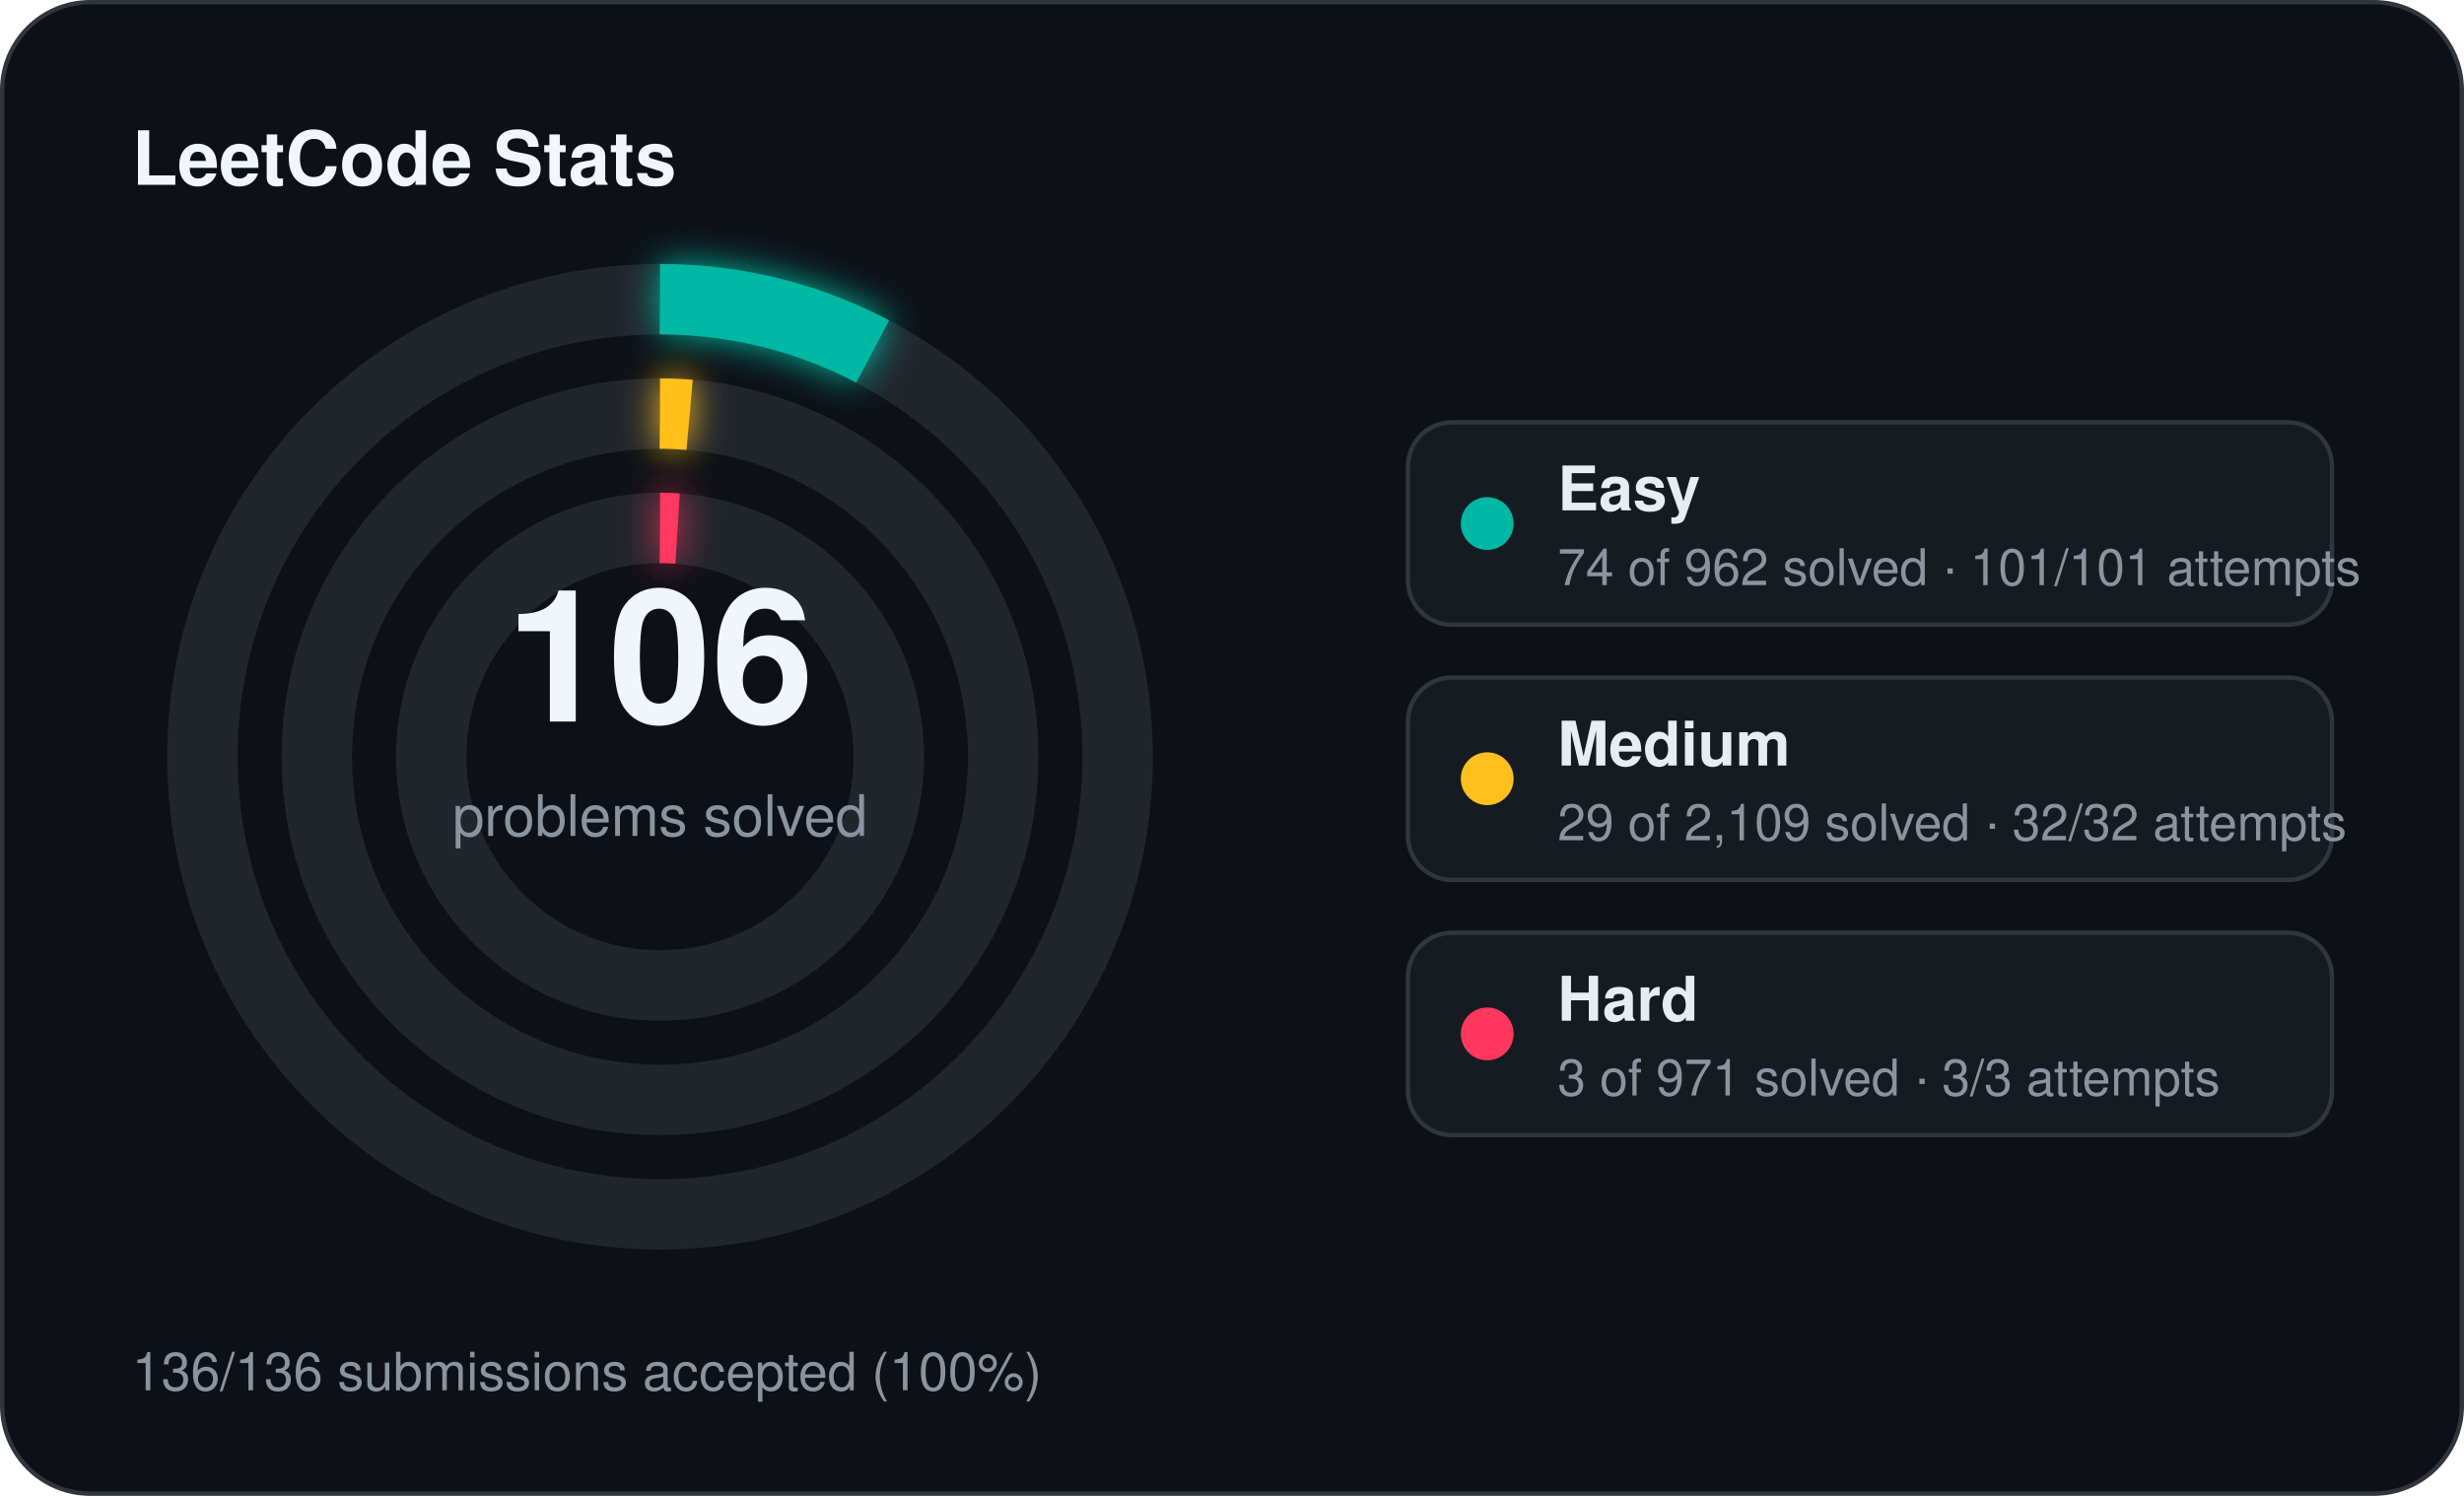
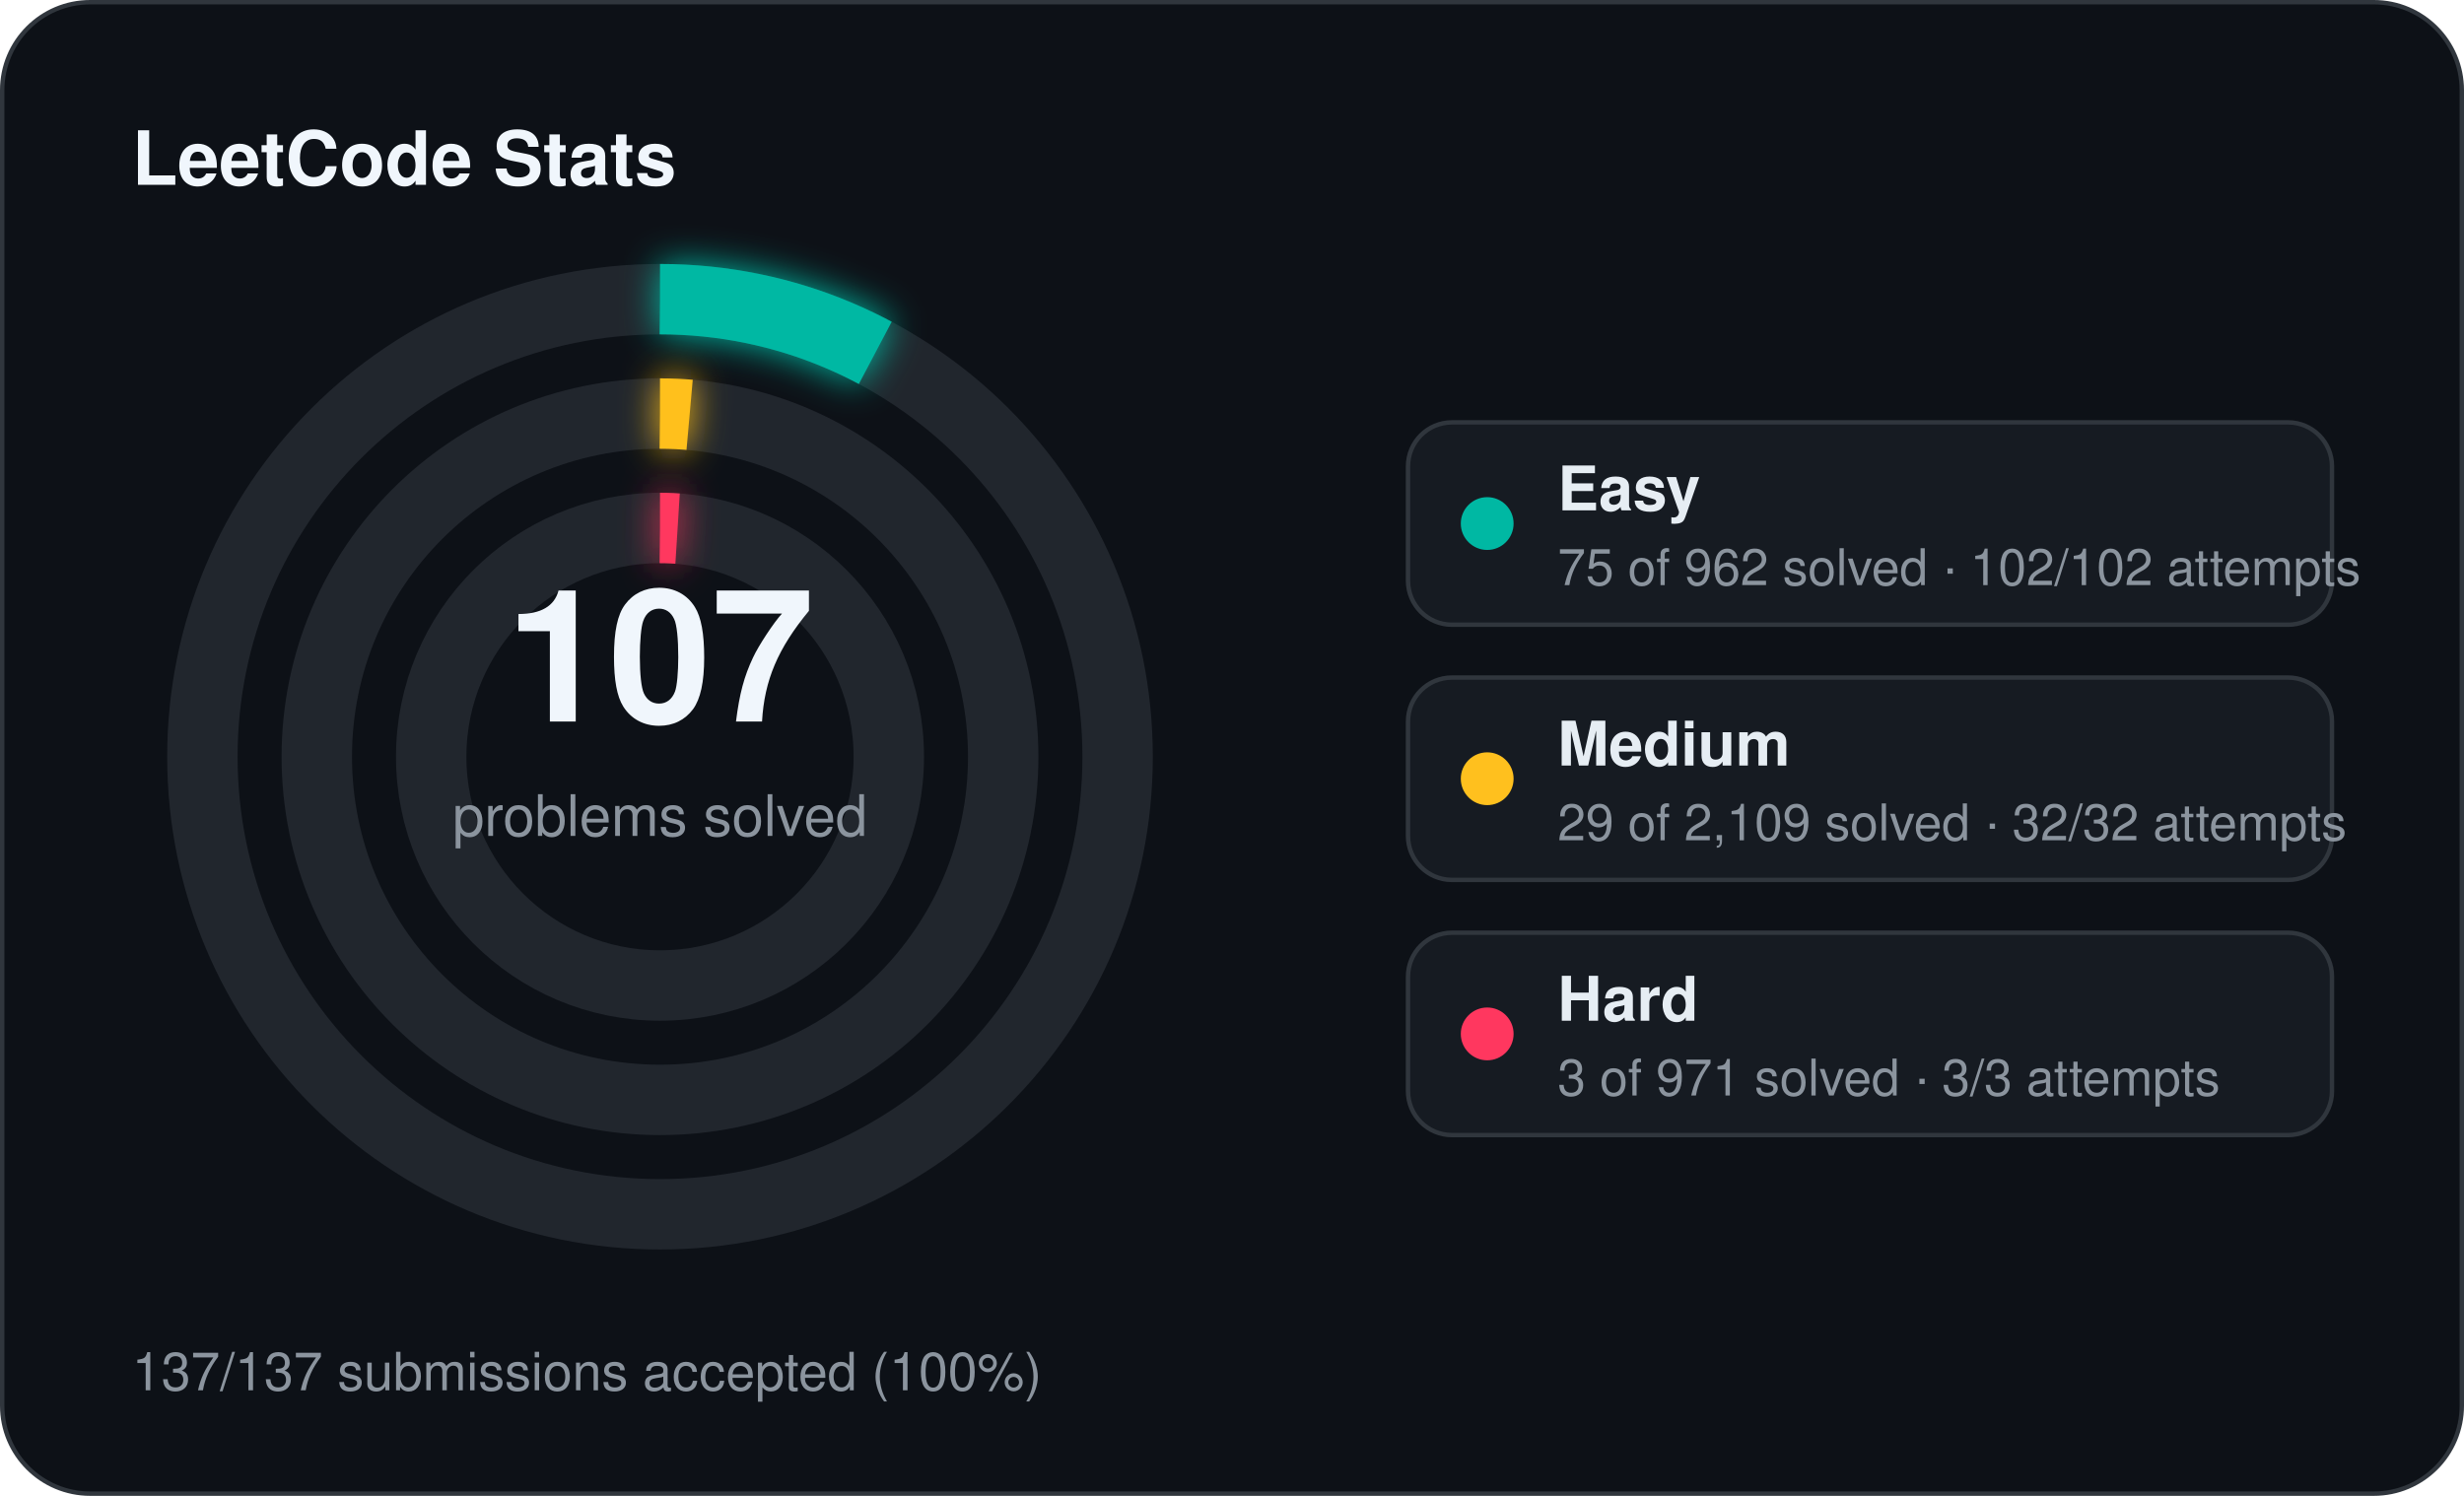
<svg xmlns="http://www.w3.org/2000/svg" width="560" height="340" viewBox="0 0 560 340">
  <defs>
    <filter id="stats-glow" x="-60%" y="-60%" width="220%" height="220%">
      <feGaussianBlur stdDeviation="4" result="blur" />
      <feMerge>
        <feMergeNode in="blur" />
        <feMergeNode in="SourceGraphic" />
      </feMerge>
    </filter>
  </defs>
  <rect x="0.5" y="0.5" width="559" height="339" rx="20" fill="#0d1117" stroke="#30363d" stroke-width="1" />
  <text x="30" y="42" fill="#f0f6fc" font-family="Segoe UI, Helvetica, Arial, sans-serif" font-size="17" font-weight="700">LeetCode Stats</text>
  <circle cx="150" cy="172" r="104" fill="none" stroke="#21262d" stroke-width="16" />
-   <circle cx="150" cy="172" r="104" fill="none" stroke="#00b8a3" stroke-width="16" stroke-linecap="butt" stroke-dasharray="50.27 653.45" transform="rotate(-90 150 172)" filter="url(#stats-glow)" />
+   <circle cx="150" cy="172" r="104" fill="none" stroke="#00b8a3" stroke-width="16" stroke-linecap="butt" stroke-dasharray="50.94 653.45" transform="rotate(-90 150 172)" filter="url(#stats-glow)" />
  <circle cx="150" cy="172" r="78" fill="none" stroke="#21262d" stroke-width="16" />
  <circle cx="150" cy="172" r="78" fill="none" stroke="#ffc01e" stroke-width="16" stroke-linecap="butt" stroke-dasharray="6.74 490.09" transform="rotate(-90 150 172)" filter="url(#stats-glow)" />
  <circle cx="150" cy="172" r="52" fill="none" stroke="#21262d" stroke-width="16" />
  <circle cx="150" cy="172" r="52" fill="none" stroke="#ff375f" stroke-width="16" stroke-linecap="butt" stroke-dasharray="4.00 326.73" transform="rotate(-90 150 172)" filter="url(#stats-glow)" />
-   <text x="150" y="164" text-anchor="middle" fill="#f0f6fc" font-family="Segoe UI, Helvetica, Arial, sans-serif" font-size="42" font-weight="700">106</text>
+   <text x="150" y="164" text-anchor="middle" fill="#f0f6fc" font-family="Segoe UI, Helvetica, Arial, sans-serif" font-size="42" font-weight="700">107</text>
  <text x="150" y="190" text-anchor="middle" fill="#8b949e" font-family="Segoe UI, Helvetica, Arial, sans-serif" font-size="13">problems solved</text>
  <rect x="320" y="96" width="210" height="46" rx="10" fill="#161b22" stroke="#30363d" stroke-width="1" />
  <circle cx="338" cy="119" r="6" fill="#00b8a3" />
  <text x="354" y="116" fill="#e6edf3" font-family="Segoe UI, Helvetica, Arial, sans-serif" font-size="14" font-weight="600">Easy</text>
-   <text x="354" y="133" fill="#8b949e" font-family="Segoe UI, Helvetica, Arial, sans-serif" font-size="11.5">74 of 962 solved · 101/101 attempts</text>
+   <text x="354" y="133" fill="#8b949e" font-family="Segoe UI, Helvetica, Arial, sans-serif" font-size="11.5">75 of 962 solved · 102/102 attempts</text>
  <rect x="320" y="154" width="210" height="46" rx="10" fill="#161b22" stroke="#30363d" stroke-width="1" />
  <circle cx="338" cy="177" r="6" fill="#ffc01e" />
  <text x="354" y="174" fill="#e6edf3" font-family="Segoe UI, Helvetica, Arial, sans-serif" font-size="14" font-weight="600">Medium</text>
  <text x="354" y="191" fill="#8b949e" font-family="Segoe UI, Helvetica, Arial, sans-serif" font-size="11.5">29 of 2,109 solved · 32/32 attempts</text>
  <rect x="320" y="212" width="210" height="46" rx="10" fill="#161b22" stroke="#30363d" stroke-width="1" />
  <circle cx="338" cy="235" r="6" fill="#ff375f" />
  <text x="354" y="232" fill="#e6edf3" font-family="Segoe UI, Helvetica, Arial, sans-serif" font-size="14" font-weight="600">Hard</text>
  <text x="354" y="249" fill="#8b949e" font-family="Segoe UI, Helvetica, Arial, sans-serif" font-size="11.5">3 of 971 solved · 3/3 attempts</text>
-   <text x="30" y="316" fill="#8b949e" font-family="Segoe UI, Helvetica, Arial, sans-serif" font-size="12">136/136 submissions accepted (100%)</text>
+   <text x="30" y="316" fill="#8b949e" font-family="Segoe UI, Helvetica, Arial, sans-serif" font-size="12">137/137 submissions accepted (100%)</text>
</svg>
